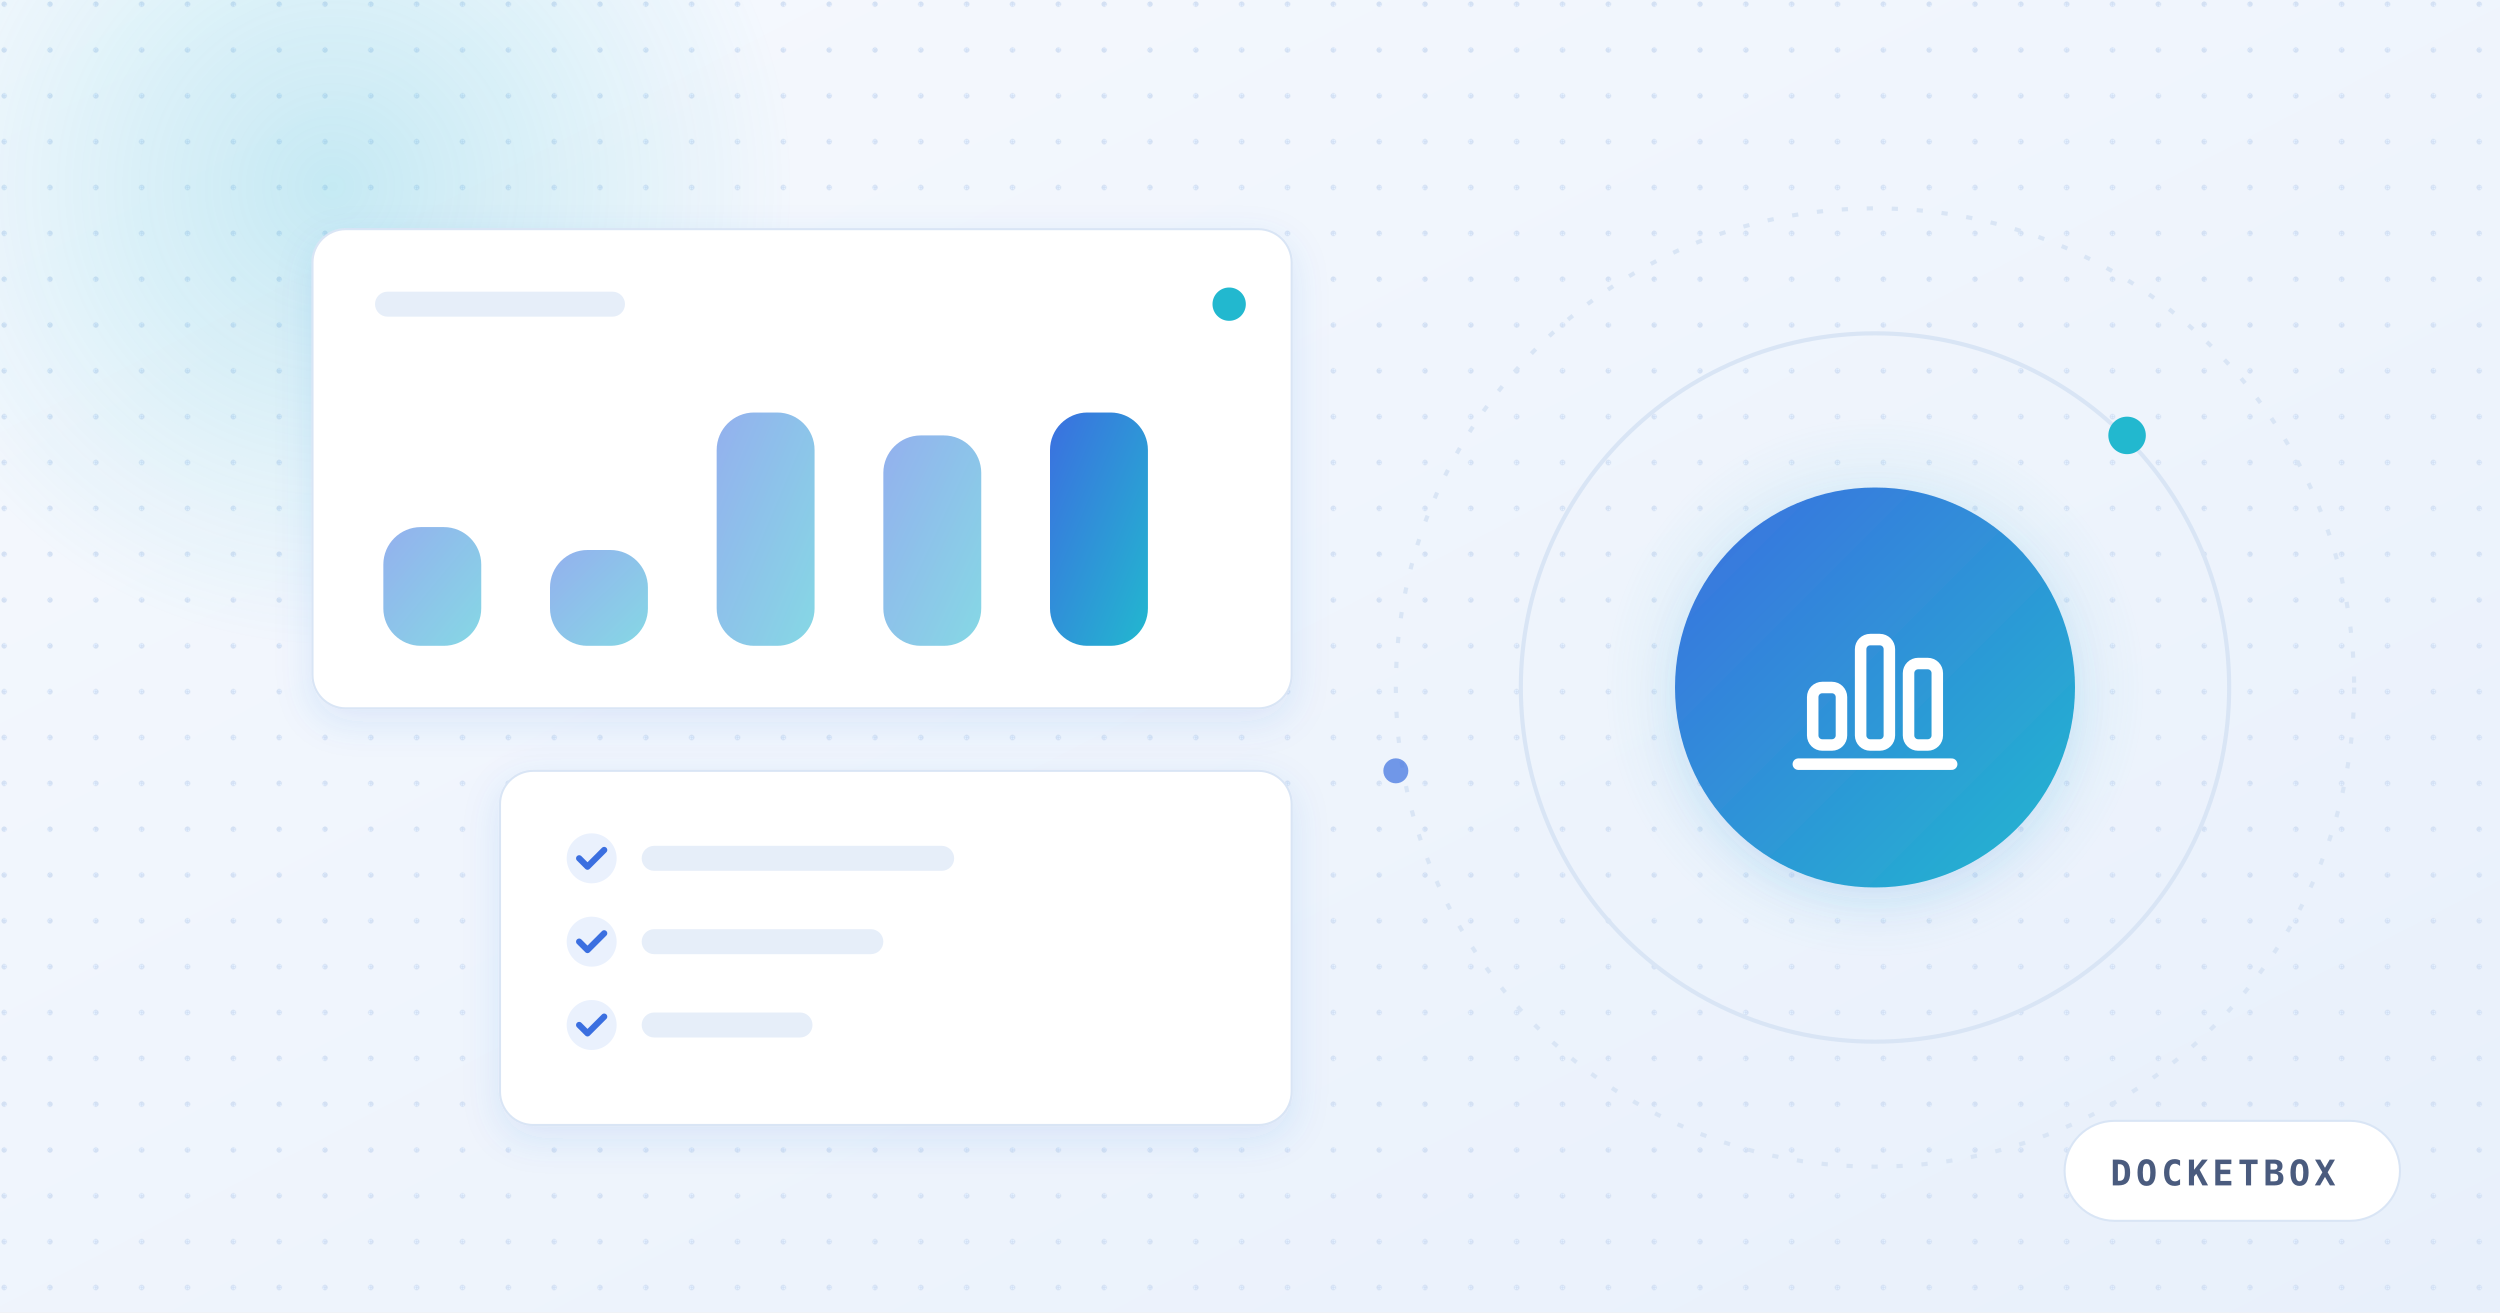
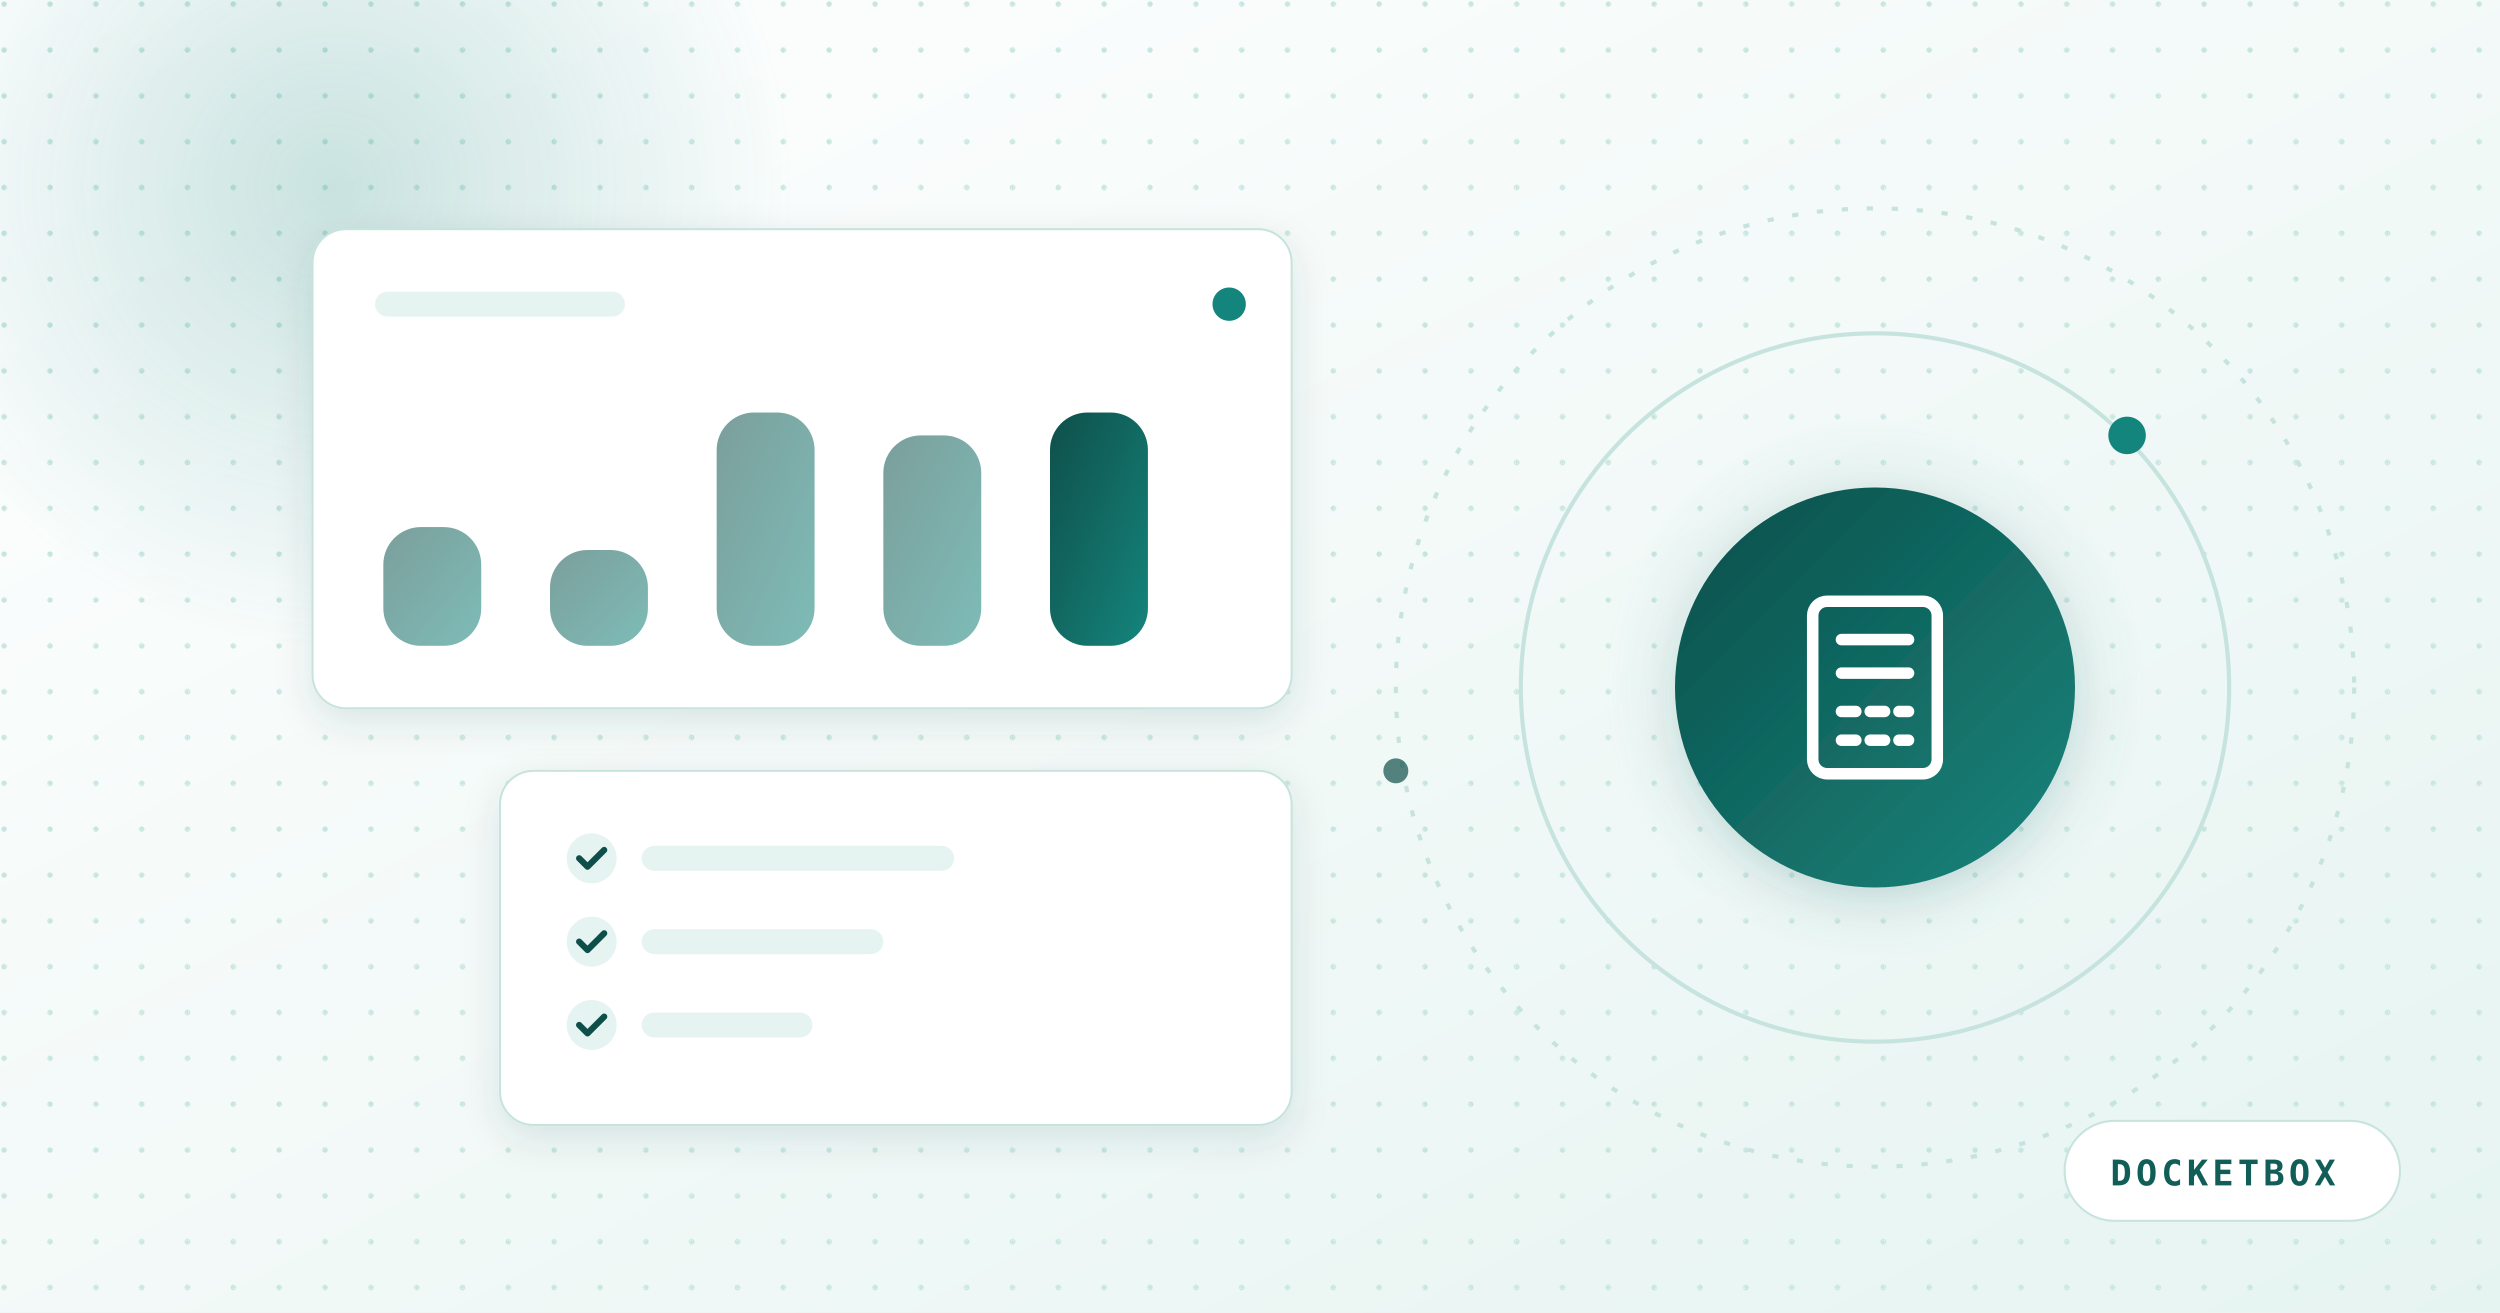
<svg xmlns="http://www.w3.org/2000/svg" viewBox="0 0 1200 630" role="img" aria-label="Docketbox">
  <defs>
    <linearGradient id="w3c6b81" x1="0" y1="0" x2="1" y2="1">
-       <stop offset="0" stop-color="#F6F9FE" />
-       <stop offset="1" stop-color="#E8F0FB" />
+       <stop offset="0" stop-color="#FFFFFF" />
+       <stop offset="1" stop-color="#E6F4F1" />
    </linearGradient>
    <linearGradient id="g3c6b81" x1="0" y1="0" x2="1" y2="1">
-       <stop offset="0" stop-color="#3B6FE0" />
-       <stop offset="1" stop-color="#22B8CF" />
+       <stop offset="0" stop-color="#0F4F4A" />
+       <stop offset="1" stop-color="#14857C" />
    </linearGradient>
    <radialGradient id="r3c6b81">
-       <stop offset="0" stop-color="#22B8CF" stop-opacity=".22" />
-       <stop offset="1" stop-color="#22B8CF" stop-opacity="0" />
+       <stop offset="0" stop-color="#14857C" stop-opacity=".22" />
+       <stop offset="1" stop-color="#14857C" stop-opacity="0" />
    </radialGradient>
    <filter id="l3c6b81" x="-20%" y="-20%" width="140%" height="160%">
-       <feDropShadow dx="0" dy="6" stdDeviation="9" flood-color="#3B6FE0" flood-opacity=".12" />
+       <feDropShadow dx="0" dy="6" stdDeviation="9" flood-color="#0F4F4A" flood-opacity=".12" />
    </filter>
    <pattern id="d3c6b81" width="22" height="22" patternUnits="userSpaceOnUse">
-       <circle cx="2" cy="2" r="1.3" fill="#D3E0F3" />
+       <circle cx="2" cy="2" r="1.3" fill="#C6E4DD" />
    </pattern>
  </defs>
  <rect width="1200" height="630" fill="url(#w3c6b81)" />
  <rect width="1200" height="630" fill="url(#d3c6b81)" />
  <circle cx="160" cy="90" r="220" fill="url(#r3c6b81)" />
-   <circle cx="900" cy="330" r="170" fill="none" stroke="#D9E5F5" stroke-width="2" />
-   <circle cx="900" cy="330" r="230" fill="none" stroke="#D9E5F5" stroke-width="2" stroke-dasharray="3 9" />
-   <circle cx="1021" cy="209" r="9" fill="#22B8CF" />
-   <circle cx="670" cy="370" r="6" fill="#3B6FE0" opacity=".7" />
+   <circle cx="900" cy="330" r="170" fill="none" stroke="#C6E4DD" stroke-width="2" />
+   <circle cx="900" cy="330" r="230" fill="none" stroke="#C6E4DD" stroke-width="2" stroke-dasharray="3 9" />
+   <circle cx="1021" cy="209" r="9" fill="#14857C" />
+   <circle cx="670" cy="370" r="6" fill="#0F4F4A" opacity=".7" />
  <circle cx="900" cy="330" r="130" fill="url(#r3c6b81)" />
  <circle cx="900" cy="330" r="96" fill="url(#g3c6b81)" filter="url(#l3c6b81)" />
  <g transform="translate(844.8 274.8) scale(2.300)" fill="none" stroke="#FFFFFF" stroke-width="2.4" stroke-linecap="round" stroke-linejoin="round">
-     <path d="M8 40h32" />
-     <rect x="11" y="24" width="6" height="12" rx="2" />
-     <rect x="21" y="14" width="6" height="22" rx="2" />
-     <rect x="31" y="19" width="6" height="17" rx="2" />
+     <rect x="11" y="6" width="26" height="36" rx="3" />
+     <path d="M17 14h14M17 21h14" />
+     <path d="M17 29h3M23 29h3M29 29h2M17 35h3M23 35h3M29 35h2" />
  </g>
-   <rect x="150" y="110" width="470" height="230" rx="16" fill="#FFFFFF" stroke="#D9E5F5" filter="url(#l3c6b81)" />
-   <rect x="180" y="140" width="120" height="12" rx="6" fill="#E6EEF9" />
-   <circle cx="590" cy="146" r="8" fill="#22B8CF" />
+   <rect x="150" y="110" width="470" height="230" rx="16" fill="#FFFFFF" stroke="#C6E4DD" filter="url(#l3c6b81)" />
+   <rect x="180" y="140" width="120" height="12" rx="6" fill="#E6F4F1" />
+   <circle cx="590" cy="146" r="8" fill="#14857C" />
  <rect x="184" y="253" width="47" height="57" rx="18" fill="url(#g3c6b81)" opacity="0.55" />
  <rect x="264" y="264" width="47" height="46" rx="18" fill="url(#g3c6b81)" opacity="0.55" />
  <rect x="344" y="198" width="47" height="112" rx="18" fill="url(#g3c6b81)" opacity="0.55" />
  <rect x="424" y="209" width="47" height="101" rx="18" fill="url(#g3c6b81)" opacity="0.55" />
  <rect x="504" y="198" width="47" height="112" rx="18" fill="url(#g3c6b81)" opacity="1.0" />
-   <rect x="240" y="370" width="380" height="170" rx="16" fill="#FFFFFF" stroke="#D9E5F5" filter="url(#l3c6b81)" />
-   <circle cx="284" cy="412" r="12" fill="#EAF1FD" />
-   <path d="M278 412 l4 4 l8 -8" fill="none" stroke="#3B6FE0" stroke-width="3" stroke-linecap="round" stroke-linejoin="round" />
-   <rect x="308" y="406" width="150" height="12" rx="6" fill="#E6EEF9" />
-   <circle cx="284" cy="452" r="12" fill="#EAF1FD" />
-   <path d="M278 452 l4 4 l8 -8" fill="none" stroke="#3B6FE0" stroke-width="3" stroke-linecap="round" stroke-linejoin="round" />
-   <rect x="308" y="446" width="116" height="12" rx="6" fill="#E6EEF9" />
-   <circle cx="284" cy="492" r="12" fill="#EAF1FD" />
-   <path d="M278 492 l4 4 l8 -8" fill="none" stroke="#3B6FE0" stroke-width="3" stroke-linecap="round" stroke-linejoin="round" />
-   <rect x="308" y="486" width="82" height="12" rx="6" fill="#E6EEF9" />
-   <rect x="991" y="538" width="161" height="48" rx="24" fill="#FFFFFF" stroke="#D9E5F5" />
-   <text x="1013" y="569" font-family="ui-monospace, SF Mono, Menlo, Consolas, monospace" font-size="17" font-weight="700" letter-spacing="2" fill="#4A5B7E">DOCKETBOX</text>
+   <rect x="240" y="370" width="380" height="170" rx="16" fill="#FFFFFF" stroke="#C6E4DD" filter="url(#l3c6b81)" />
+   <circle cx="284" cy="412" r="12" fill="#E6F4F1" />
+   <path d="M278 412 l4 4 l8 -8" fill="none" stroke="#0F4F4A" stroke-width="3" stroke-linecap="round" stroke-linejoin="round" />
+   <rect x="308" y="406" width="150" height="12" rx="6" fill="#E6F4F1" />
+   <circle cx="284" cy="452" r="12" fill="#E6F4F1" />
+   <path d="M278 452 l4 4 l8 -8" fill="none" stroke="#0F4F4A" stroke-width="3" stroke-linecap="round" stroke-linejoin="round" />
+   <rect x="308" y="446" width="116" height="12" rx="6" fill="#E6F4F1" />
+   <circle cx="284" cy="492" r="12" fill="#E6F4F1" />
+   <path d="M278 492 l4 4 l8 -8" fill="none" stroke="#0F4F4A" stroke-width="3" stroke-linecap="round" stroke-linejoin="round" />
+   <rect x="308" y="486" width="82" height="12" rx="6" fill="#E6F4F1" />
+   <rect x="991" y="538" width="161" height="48" rx="24" fill="#FFFFFF" stroke="#C6E4DD" />
+   <text x="1013" y="569" font-family="ui-monospace, SF Mono, Menlo, Consolas, monospace" font-size="17" font-weight="700" letter-spacing="2" fill="#115E59">DOCKETBOX</text>
</svg>
